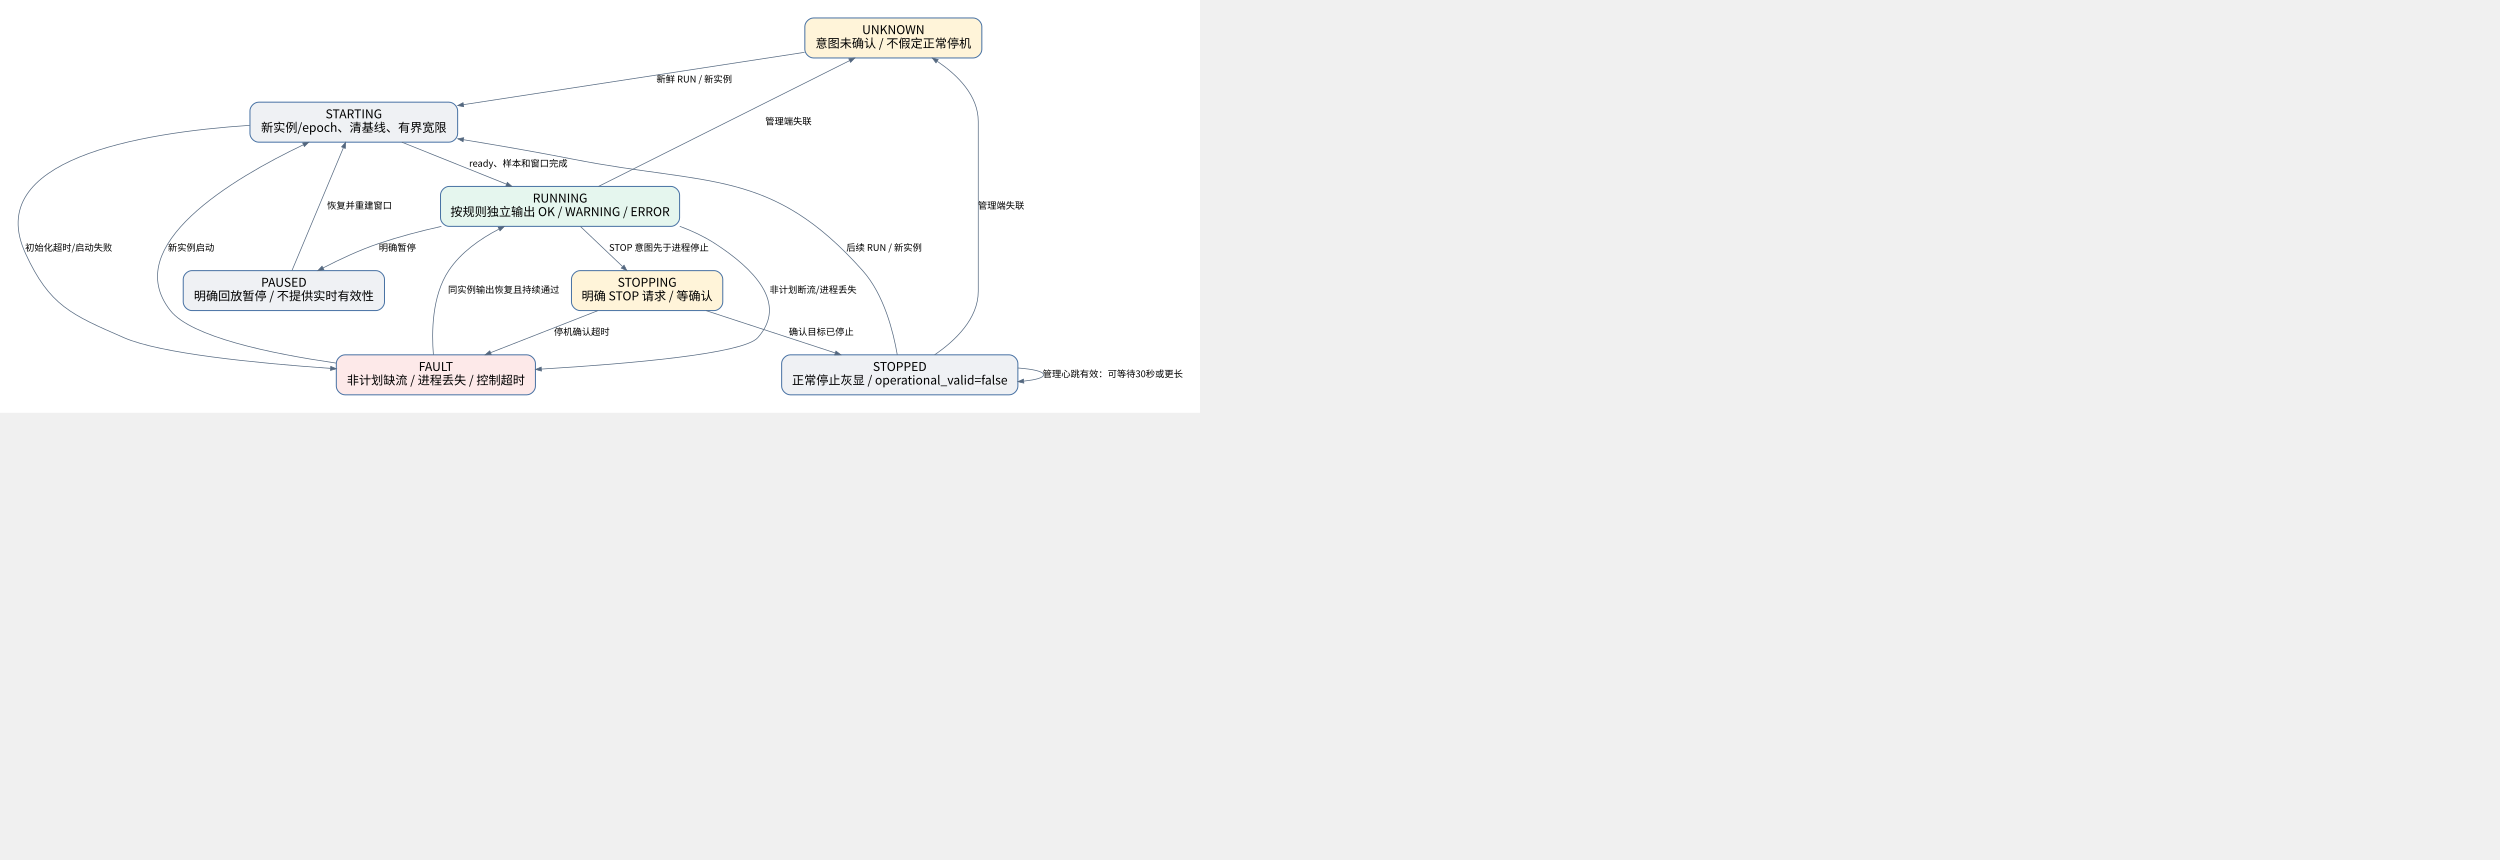
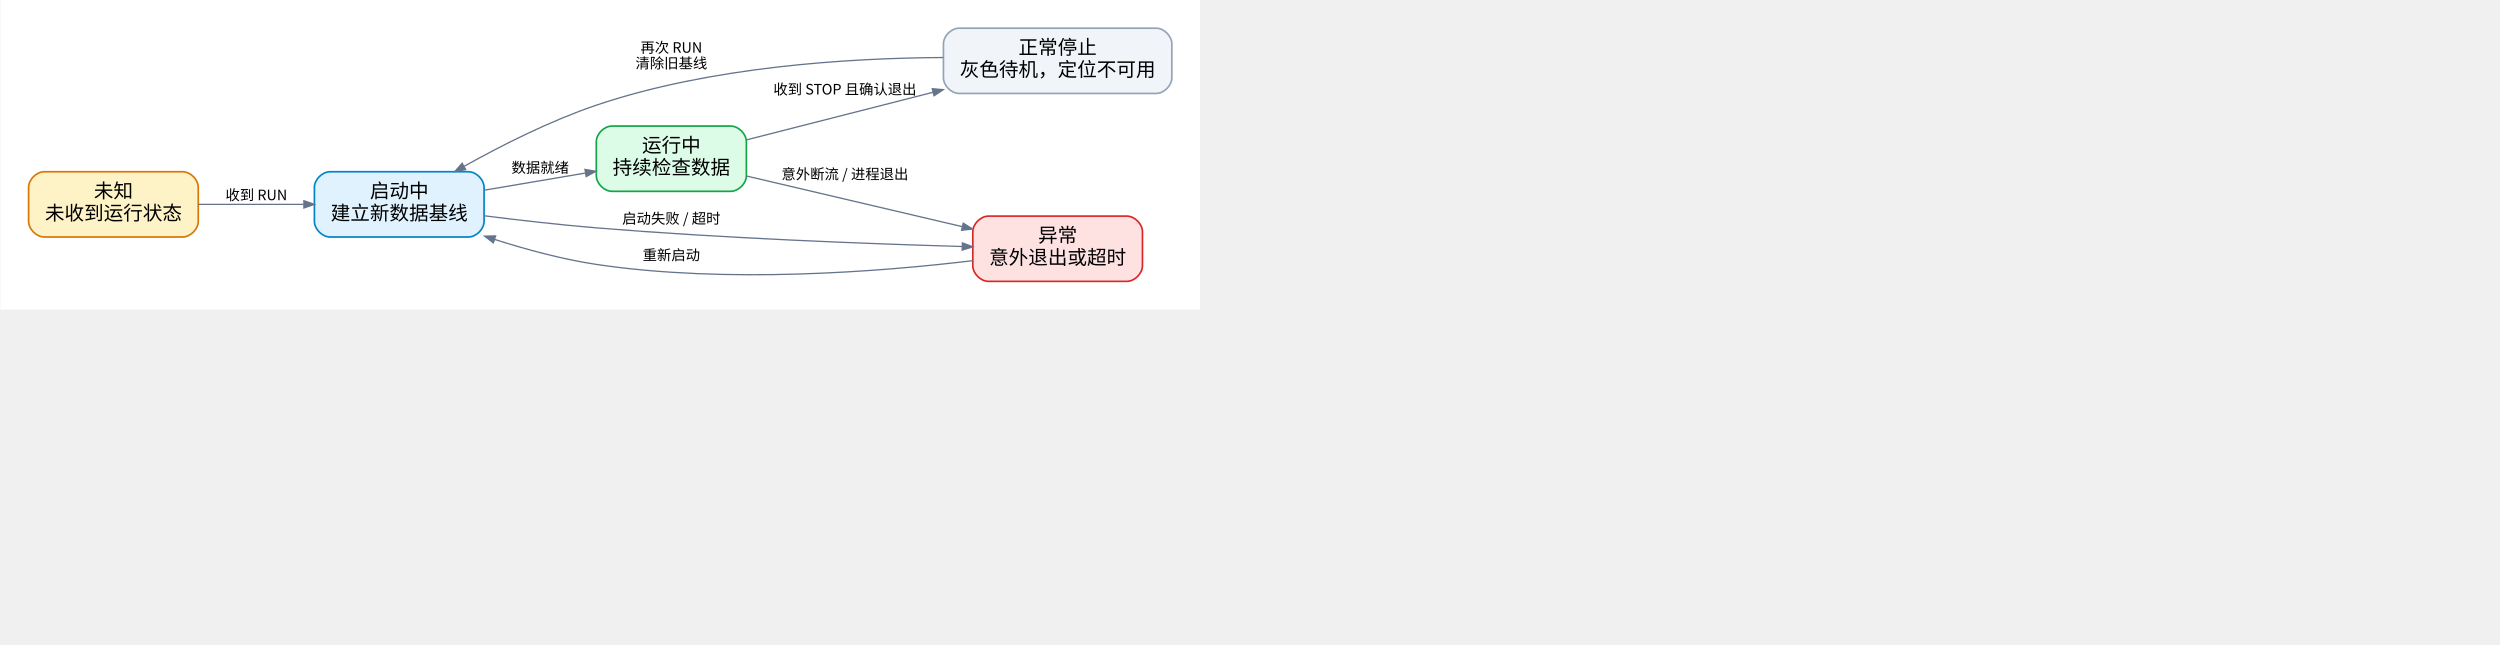
- <svg xmlns="http://www.w3.org/2000/svg" width="3503pt" height="1205pt" viewBox="0.00 0.00 1681.45 578.40">
-   <g id="graph0" class="graph" transform="scale(0.48 0.48) rotate(0) translate(25.2 553.2)">
-     <polygon fill="white" stroke="transparent" points="-25.2,25.2 -25.2,-553.2 1656.25,-553.2 1656.25,25.2 -25.2,25.2" />
+ <svg xmlns="http://www.w3.org/2000/svg" width="1915pt" height="494pt" viewBox="0.00 0.00 919.20 237.20">
+   <g id="graph0" class="graph" transform="scale(0.48 0.48) rotate(0) translate(21.6 215.6)">
+     <polygon fill="white" stroke="transparent" points="-21.6,21.6 -21.6,-215.6 897.6,-215.6 897.6,21.6 -21.6,21.6" />
    <g id="node1" class="node">
-       <path fill="#fff4d9" stroke="#4771a3" stroke-width="1.4" d="M1338.55,-528C1338.55,-528 1114.55,-528 1114.55,-528 1108.55,-528 1102.55,-522 1102.55,-516 1102.55,-516 1102.55,-484 1102.55,-484 1102.55,-478 1108.55,-472 1114.55,-472 1114.55,-472 1338.55,-472 1338.55,-472 1344.55,-472 1350.55,-478 1350.55,-484 1350.55,-484 1350.55,-516 1350.55,-516 1350.55,-522 1344.55,-528 1338.55,-528" />
-       <text text-anchor="middle" x="1226.55" y="-505.4" font-family="Noto Sans CJK SC" font-size="17.00">UNKNOWN</text>
-       <text text-anchor="middle" x="1226.55" y="-486.4" font-family="Noto Sans CJK SC" font-size="17.00">意图未确认 / 不假定正常停机</text>
+       <path fill="#fef3c7" stroke="#d97706" stroke-width="1.3" d="M118,-84C118,-84 12,-84 12,-84 6,-84 0,-78 0,-72 0,-72 0,-46 0,-46 0,-40 6,-34 12,-34 12,-34 118,-34 118,-34 124,-34 130,-40 130,-46 130,-46 130,-72 130,-72 130,-78 124,-84 118,-84" />
+       <text text-anchor="middle" x="65" y="-64" font-family="Noto Sans CJK SC" font-size="15.00">未知</text>
+       <text text-anchor="middle" x="65" y="-47" font-family="Noto Sans CJK SC" font-size="15.00">未收到运行状态</text>
    </g>
    <g id="node2" class="node">
-       <path fill="#eff1f4" stroke="#4771a3" stroke-width="1.4" d="M604.05,-410C604.05,-410 337.05,-410 337.05,-410 331.05,-410 325.05,-404 325.05,-398 325.05,-398 325.05,-366 325.05,-366 325.05,-360 331.05,-354 337.05,-354 337.05,-354 604.05,-354 604.05,-354 610.05,-354 616.05,-360 616.05,-366 616.05,-366 616.05,-398 616.05,-398 616.05,-404 610.05,-410 604.05,-410" />
-       <text text-anchor="middle" x="470.55" y="-387.4" font-family="Noto Sans CJK SC" font-size="17.00">STARTING</text>
-       <text text-anchor="middle" x="470.55" y="-368.4" font-family="Noto Sans CJK SC" font-size="17.00">新实例/epoch、清基线、有界宽限</text>
+       <path fill="#e0f2fe" stroke="#0284c7" stroke-width="1.3" d="M337,-84C337,-84 231,-84 231,-84 225,-84 219,-78 219,-72 219,-72 219,-46 219,-46 219,-40 225,-34 231,-34 231,-34 337,-34 337,-34 343,-34 349,-40 349,-46 349,-46 349,-72 349,-72 349,-78 343,-84 337,-84" />
+       <text text-anchor="middle" x="284" y="-64" font-family="Noto Sans CJK SC" font-size="15.00">启动中</text>
+       <text text-anchor="middle" x="284" y="-47" font-family="Noto Sans CJK SC" font-size="15.00">建立新数据基线</text>
    </g>
    <g id="edge1" class="edge">
-       <path fill="none" stroke="#53677f" d="M1102.13,-479.91C971.22,-459.82 764.98,-428.18 624.04,-406.55" />
-       <polygon fill="#53677f" stroke="#53677f" points="624.45,-403.78 616.12,-405.34 623.6,-409.32 624.45,-403.78" />
-       <text text-anchor="middle" x="947.55" y="-437.6" font-family="Noto Sans CJK SC" font-size="13.00">新鲜 RUN / 新实例</text>
+       <path fill="none" stroke="#64748b" d="M130.23,-59C155.49,-59 184.61,-59 210.61,-59" />
+       <polygon fill="#64748b" stroke="#64748b" points="210.94,-61.8 218.94,-59 210.94,-56.2 210.94,-61.8" />
+       <text text-anchor="middle" x="174.5" y="-62.2" font-family="Noto Sans CJK SC" font-size="11.00">收到 RUN</text>
    </g>
    <g id="node3" class="node">
-       <path fill="#e5f6ee" stroke="#4771a3" stroke-width="1.4" d="M915.05,-292C915.05,-292 604.05,-292 604.05,-292 598.05,-292 592.05,-286 592.05,-280 592.05,-280 592.05,-248 592.05,-248 592.05,-242 598.05,-236 604.05,-236 604.05,-236 915.05,-236 915.05,-236 921.05,-236 927.05,-242 927.05,-248 927.05,-248 927.05,-280 927.05,-280 927.05,-286 921.05,-292 915.05,-292" />
-       <text text-anchor="middle" x="759.55" y="-269.4" font-family="Noto Sans CJK SC" font-size="17.00">RUNNING</text>
-       <text text-anchor="middle" x="759.55" y="-250.4" font-family="Noto Sans CJK SC" font-size="17.00">按规则独立输出 OK / WARNING / ERROR</text>
+       <path fill="#dcfce7" stroke="#16a34a" stroke-width="1.3" d="M538,-119C538,-119 447,-119 447,-119 441,-119 435,-113 435,-107 435,-107 435,-81 435,-81 435,-75 441,-69 447,-69 447,-69 538,-69 538,-69 544,-69 550,-75 550,-81 550,-81 550,-107 550,-107 550,-113 544,-119 538,-119" />
+       <text text-anchor="middle" x="492.5" y="-99" font-family="Noto Sans CJK SC" font-size="15.00">运行中</text>
+       <text text-anchor="middle" x="492.5" y="-82" font-family="Noto Sans CJK SC" font-size="15.00">持续检查数据</text>
    </g>
    <g id="edge2" class="edge">
-       <path fill="none" stroke="#53677f" d="M537.94,-353.95C581.86,-336.32 639.23,-313.29 684.59,-295.09" />
-       <polygon fill="#53677f" stroke="#53677f" points="685.67,-297.67 692.05,-292.09 683.58,-292.47 685.67,-297.67" />
-       <text text-anchor="middle" x="701.05" y="-319.6" font-family="Noto Sans CJK SC" font-size="13.00">ready、样本和窗口完成</text>
+       <path fill="none" stroke="#64748b" d="M349.21,-69.88C373.88,-74.07 402.05,-78.84 426.78,-83.03" />
+       <polygon fill="#64748b" stroke="#64748b" points="426.32,-85.79 434.68,-84.37 427.26,-80.27 426.32,-85.79" />
+       <text text-anchor="middle" x="392" y="-83.2" font-family="Noto Sans CJK SC" font-size="11.00">数据就绪</text>
    </g>
-     <g id="node6" class="node">
-       <path fill="#fde9e9" stroke="#4771a3" stroke-width="1.4" d="M713.05,-56C713.05,-56 458.05,-56 458.05,-56 452.05,-56 446.05,-50 446.05,-44 446.05,-44 446.05,-12 446.05,-12 446.05,-6 452.05,0 458.05,0 458.05,0 713.05,0 713.05,0 719.05,0 725.05,-6 725.05,-12 725.05,-12 725.05,-44 725.05,-44 725.05,-50 719.05,-56 713.05,-56" />
-       <text text-anchor="middle" x="585.55" y="-33.4" font-family="Noto Sans CJK SC" font-size="17.00">FAULT</text>
-       <text text-anchor="middle" x="585.55" y="-14.4" font-family="Noto Sans CJK SC" font-size="17.00">非计划缺流 / 进程丢失 / 控制超时</text>
+     <g id="node5" class="node">
+       <path fill="#fee2e2" stroke="#dc2626" stroke-width="1.3" d="M841.5,-50C841.5,-50 735.5,-50 735.5,-50 729.5,-50 723.5,-44 723.5,-38 723.5,-38 723.5,-12 723.5,-12 723.5,-6 729.5,0 735.5,0 735.5,0 841.5,0 841.5,0 847.5,0 853.5,-6 853.5,-12 853.5,-12 853.5,-38 853.5,-38 853.5,-44 847.5,-50 841.5,-50" />
+       <text text-anchor="middle" x="788.5" y="-30" font-family="Noto Sans CJK SC" font-size="15.00">异常</text>
+       <text text-anchor="middle" x="788.5" y="-13" font-family="Noto Sans CJK SC" font-size="15.00">意外退出或超时</text>
    </g>
    <g id="edge3" class="edge">
-       <path fill="none" stroke="#53677f" d="M324.83,-377.58C168.41,-367.2 -50.05,-329.54 10.55,-198 44.31,-124.7 74.6,-112.3 148.55,-80 199.12,-57.91 331.81,-44.51 437.81,-37.03" />
-       <polygon fill="#53677f" stroke="#53677f" points="438.26,-39.8 446.04,-36.45 437.87,-34.22 438.26,-39.8" />
-       <text text-anchor="middle" x="71.05" y="-201.6" font-family="Noto Sans CJK SC" font-size="13.00">初始化超时/启动失败</text>
-     </g>
-     <g id="edge15" class="edge">
-       <path fill="none" stroke="#53677f" d="M813.45,-292.01C900.91,-335.83 1073.21,-422.17 1165.23,-468.27" />
-       <polygon fill="#53677f" stroke="#53677f" points="1164.11,-470.85 1172.52,-471.93 1166.62,-465.84 1164.11,-470.85" />
-       <text text-anchor="middle" x="1079.55" y="-378.6" font-family="Noto Sans CJK SC" font-size="13.00">管理端失联</text>
+       <path fill="none" stroke="#64748b" d="M349.13,-50.25C375.66,-46.9 406.77,-43.33 435,-41 531.85,-33 644.03,-28.77 715.35,-26.71" />
+       <polygon fill="#64748b" stroke="#64748b" points="715.49,-29.51 723.41,-26.48 715.33,-23.91 715.49,-29.51" />
+       <text text-anchor="middle" x="492.5" y="-44.2" font-family="Noto Sans CJK SC" font-size="11.00">启动失败 / 超时</text>
    </g>
    <g id="node4" class="node">
-       <path fill="#fff4d9" stroke="#4771a3" stroke-width="1.4" d="M975.55,-174C975.55,-174 787.55,-174 787.55,-174 781.55,-174 775.55,-168 775.55,-162 775.55,-162 775.55,-130 775.55,-130 775.55,-124 781.55,-118 787.55,-118 787.55,-118 975.55,-118 975.55,-118 981.55,-118 987.55,-124 987.55,-130 987.55,-130 987.55,-162 987.55,-162 987.55,-168 981.55,-174 975.55,-174" />
-       <text text-anchor="middle" x="881.55" y="-151.4" font-family="Noto Sans CJK SC" font-size="17.00">STOPPING</text>
-       <text text-anchor="middle" x="881.55" y="-132.4" font-family="Noto Sans CJK SC" font-size="17.00">明确 STOP 请求 / 等确认</text>
+       <path fill="#f1f5f9" stroke="#94a3b8" stroke-width="1.3" d="M864,-194C864,-194 713,-194 713,-194 707,-194 701,-188 701,-182 701,-182 701,-156 701,-156 701,-150 707,-144 713,-144 713,-144 864,-144 864,-144 870,-144 876,-150 876,-156 876,-156 876,-182 876,-182 876,-188 870,-194 864,-194" />
+       <text text-anchor="middle" x="788.5" y="-174" font-family="Noto Sans CJK SC" font-size="15.00">正常停止</text>
+       <text text-anchor="middle" x="788.5" y="-157" font-family="Noto Sans CJK SC" font-size="15.00">灰色待机，定位不可用</text>
    </g>
    <g id="edge4" class="edge">
-       <path fill="none" stroke="#53677f" d="M788.15,-235.8C805.74,-219.08 828.4,-197.54 846.99,-179.86" />
-       <polygon fill="#53677f" stroke="#53677f" points="849.26,-181.57 853.12,-174.03 845.4,-177.51 849.26,-181.57" />
-       <text text-anchor="middle" x="898.05" y="-201.6" font-family="Noto Sans CJK SC" font-size="13.00">STOP 意图先于进程停止</text>
-     </g>
-     <g id="edge9" class="edge">
-       <path fill="none" stroke="#53677f" d="M927.33,-236.1C944.67,-229.7 961.45,-221.78 976.55,-212 1030.63,-176.96 1079.48,-128.06 1036.55,-80 1016.32,-57.36 857,-43.49 733.38,-36.05" />
-       <polygon fill="#53677f" stroke="#53677f" points="733.44,-33.24 725.29,-35.56 733.11,-38.83 733.44,-33.24" />
-       <text text-anchor="middle" x="1114.05" y="-142.6" font-family="Noto Sans CJK SC" font-size="13.00">非计划断流/进程丢失</text>
-     </g>
-     <g id="node7" class="node">
-       <path fill="#eff1f4" stroke="#4771a3" stroke-width="1.4" d="M501.55,-174C501.55,-174 243.55,-174 243.55,-174 237.55,-174 231.55,-168 231.55,-162 231.55,-162 231.55,-130 231.55,-130 231.55,-124 237.55,-118 243.55,-118 243.55,-118 501.55,-118 501.55,-118 507.55,-118 513.55,-124 513.55,-130 513.55,-130 513.55,-162 513.55,-162 513.55,-168 507.55,-174 501.55,-174" />
-       <text text-anchor="middle" x="372.55" y="-151.4" font-family="Noto Sans CJK SC" font-size="17.00">PAUSED</text>
-       <text text-anchor="middle" x="372.55" y="-132.4" font-family="Noto Sans CJK SC" font-size="17.00">明确回放暂停 / 不提供实时有效性</text>
-     </g>
-     <g id="edge12" class="edge">
-       <path fill="none" stroke="#53677f" d="M593.28,-236C563.71,-229.4 533.45,-221.45 505.55,-212 478.96,-203 450.86,-189.85 427.37,-177.73" />
-       <polygon fill="#53677f" stroke="#53677f" points="428.62,-175.23 420.23,-174.01 426.03,-180.19 428.62,-175.23" />
-       <text text-anchor="middle" x="531.55" y="-201.6" font-family="Noto Sans CJK SC" font-size="13.00">明确暂停</text>
-     </g>
-     <g id="node5" class="node">
-       <path fill="#eff1f4" stroke="#4771a3" stroke-width="1.4" d="M1389.05,-56C1389.05,-56 1082.05,-56 1082.05,-56 1076.05,-56 1070.05,-50 1070.05,-44 1070.05,-44 1070.05,-12 1070.05,-12 1070.05,-6 1076.05,0 1082.05,0 1082.05,0 1389.05,0 1389.05,0 1395.05,0 1401.05,-6 1401.05,-12 1401.05,-12 1401.05,-44 1401.05,-44 1401.05,-50 1395.05,-56 1389.05,-56" />
-       <text text-anchor="middle" x="1235.55" y="-33.4" font-family="Noto Sans CJK SC" font-size="17.00">STOPPED</text>
-       <text text-anchor="middle" x="1235.55" y="-14.4" font-family="Noto Sans CJK SC" font-size="17.00">正常停止灰显 / operational_valid=false</text>
+       <path fill="none" stroke="#64748b" d="M550.19,-108.46C590.65,-118.78 646.02,-132.91 693.1,-144.92" />
+       <polygon fill="#64748b" stroke="#64748b" points="692.44,-147.64 700.88,-146.9 693.82,-142.21 692.44,-147.64" />
+       <text text-anchor="middle" x="625.5" y="-143.2" font-family="Noto Sans CJK SC" font-size="11.00">收到 STOP 且确认退出</text>
    </g>
    <g id="edge5" class="edge">
-       <path fill="none" stroke="#53677f" d="M964.1,-117.95C1018.34,-100.17 1089.33,-76.91 1145.1,-58.64" />
-       <polygon fill="#53677f" stroke="#53677f" points="1146.14,-61.25 1152.87,-56.09 1144.39,-55.92 1146.14,-61.25" />
-       <text text-anchor="middle" x="1125.55" y="-83.6" font-family="Noto Sans CJK SC" font-size="13.00">确认目标已停止</text>
+       <path fill="none" stroke="#64748b" d="M550.19,-80.7C597.23,-69.66 664.41,-53.89 715.3,-41.94" />
+       <polygon fill="#64748b" stroke="#64748b" points="716.17,-44.62 723.32,-40.06 714.89,-39.16 716.17,-44.62" />
+       <text text-anchor="middle" x="625.5" y="-78.2" font-family="Noto Sans CJK SC" font-size="11.00">意外断流 / 进程退出</text>
    </g>
    <g id="edge6" class="edge">
-       <path fill="none" stroke="#53677f" d="M812.52,-117.95C767.54,-100.32 708.78,-77.29 662.32,-59.09" />
-       <polygon fill="#53677f" stroke="#53677f" points="663.15,-56.41 654.68,-56.09 661.11,-61.62 663.15,-56.41" />
-       <text text-anchor="middle" x="790.05" y="-83.6" font-family="Noto Sans CJK SC" font-size="13.00">停机确认超时</text>
-     </g>
-     <g id="edge14" class="edge">
-       <path fill="none" stroke="#53677f" d="M1284.44,-56.02C1313.81,-76.21 1345.55,-106.84 1345.55,-145 1345.55,-383 1345.55,-383 1345.55,-383 1345.55,-419.06 1317.19,-447.56 1288.15,-467.28" />
-       <polygon fill="#53677f" stroke="#53677f" points="1286.33,-465.13 1281.17,-471.86 1289.4,-469.81 1286.33,-465.13" />
-       <text text-anchor="middle" x="1377.55" y="-260.6" font-family="Noto Sans CJK SC" font-size="13.00">管理端失联</text>
-     </g>
-     <g id="edge8" class="edge">
-       <path fill="none" stroke="#53677f" d="M1232.04,-56.17C1226.66,-87.88 1213.63,-140.27 1183.55,-174 1055.17,-317.96 967.8,-292.71 778.55,-330 728.55,-339.85 673.74,-349.35 624.39,-357.42" />
-       <polygon fill="#53677f" stroke="#53677f" points="623.64,-354.7 616.2,-358.75 624.54,-360.23 623.64,-354.7" />
-       <text text-anchor="middle" x="1213.55" y="-201.6" font-family="Noto Sans CJK SC" font-size="13.00">后续 RUN / 新实例</text>
+       <path fill="none" stroke="#64748b" d="M700.81,-171.53C628.02,-171.11 522.22,-164.49 435,-135 399.69,-123.06 362.29,-104.13 333.67,-88.14" />
+       <polygon fill="#64748b" stroke="#64748b" points="334.93,-85.64 326.58,-84.15 332.18,-90.52 334.93,-85.64" />
+       <text text-anchor="middle" x="492.5" y="-175.2" font-family="Noto Sans CJK SC" font-size="11.00">再次 RUN</text>
+       <text text-anchor="middle" x="492.5" y="-163.2" font-family="Noto Sans CJK SC" font-size="11.00">清除旧基线</text>
    </g>
    <g id="edge7" class="edge">
-       <path fill="none" stroke="#53677f" d="M1401.17,-37.56C1422.76,-35.92 1437.05,-32.73 1437.05,-28 1437.05,-23.9 1426.3,-20.96 1409.37,-19.18" />
-       <polygon fill="#53677f" stroke="#53677f" points="1409.38,-16.37 1401.17,-18.44 1408.88,-21.94 1409.38,-16.37" />
-       <text text-anchor="middle" x="1534.05" y="-24.6" font-family="Noto Sans CJK SC" font-size="13.00">管理心跳有效：可等待30秒或更长</text>
-     </g>
-     <g id="edge10" class="edge">
-       <path fill="none" stroke="#53677f" d="M445.84,-44.42C352.84,-57.9 242.6,-81.18 213.55,-118 141.7,-209.07 301.32,-303.36 400.02,-350.41" />
-       <polygon fill="#53677f" stroke="#53677f" points="398.88,-352.97 407.31,-353.86 401.27,-347.91 398.88,-352.97" />
-       <text text-anchor="middle" x="242.55" y="-201.6" font-family="Noto Sans CJK SC" font-size="13.00">新实例启动</text>
-     </g>
-     <g id="edge11" class="edge">
-       <path fill="none" stroke="#53677f" d="M582.09,-56.05C579.55,-87.17 579.91,-138.54 603.55,-174 620.46,-199.38 647.22,-218.35 673.84,-232.12" />
-       <polygon fill="#53677f" stroke="#53677f" points="672.92,-234.79 681.33,-235.86 675.43,-229.78 672.92,-234.79" />
-       <text text-anchor="middle" x="680.55" y="-142.6" font-family="Noto Sans CJK SC" font-size="13.00">同实例输出恢复且持续通过</text>
-     </g>
-     <g id="edge13" class="edge">
-       <path fill="none" stroke="#53677f" d="M383.91,-174.13C401.75,-216.73 436.33,-299.29 455.98,-346.21" />
-       <polygon fill="#53677f" stroke="#53677f" points="453.44,-347.4 459.11,-353.7 458.61,-345.24 453.44,-347.4" />
-       <text text-anchor="middle" x="478.55" y="-260.6" font-family="Noto Sans CJK SC" font-size="13.00">恢复并重建窗口</text>
+       <path fill="none" stroke="#64748b" d="M723.42,-15.85C652.47,-7.34 534.92,1.98 435,-13 409.11,-16.88 381.52,-24.33 357.16,-32.12" />
+       <polygon fill="#64748b" stroke="#64748b" points="356.11,-29.52 349.37,-34.66 357.84,-34.84 356.11,-29.52" />
+       <text text-anchor="middle" x="492.5" y="-16.2" font-family="Noto Sans CJK SC" font-size="11.00">重新启动</text>
    </g>
  </g>
</svg>
